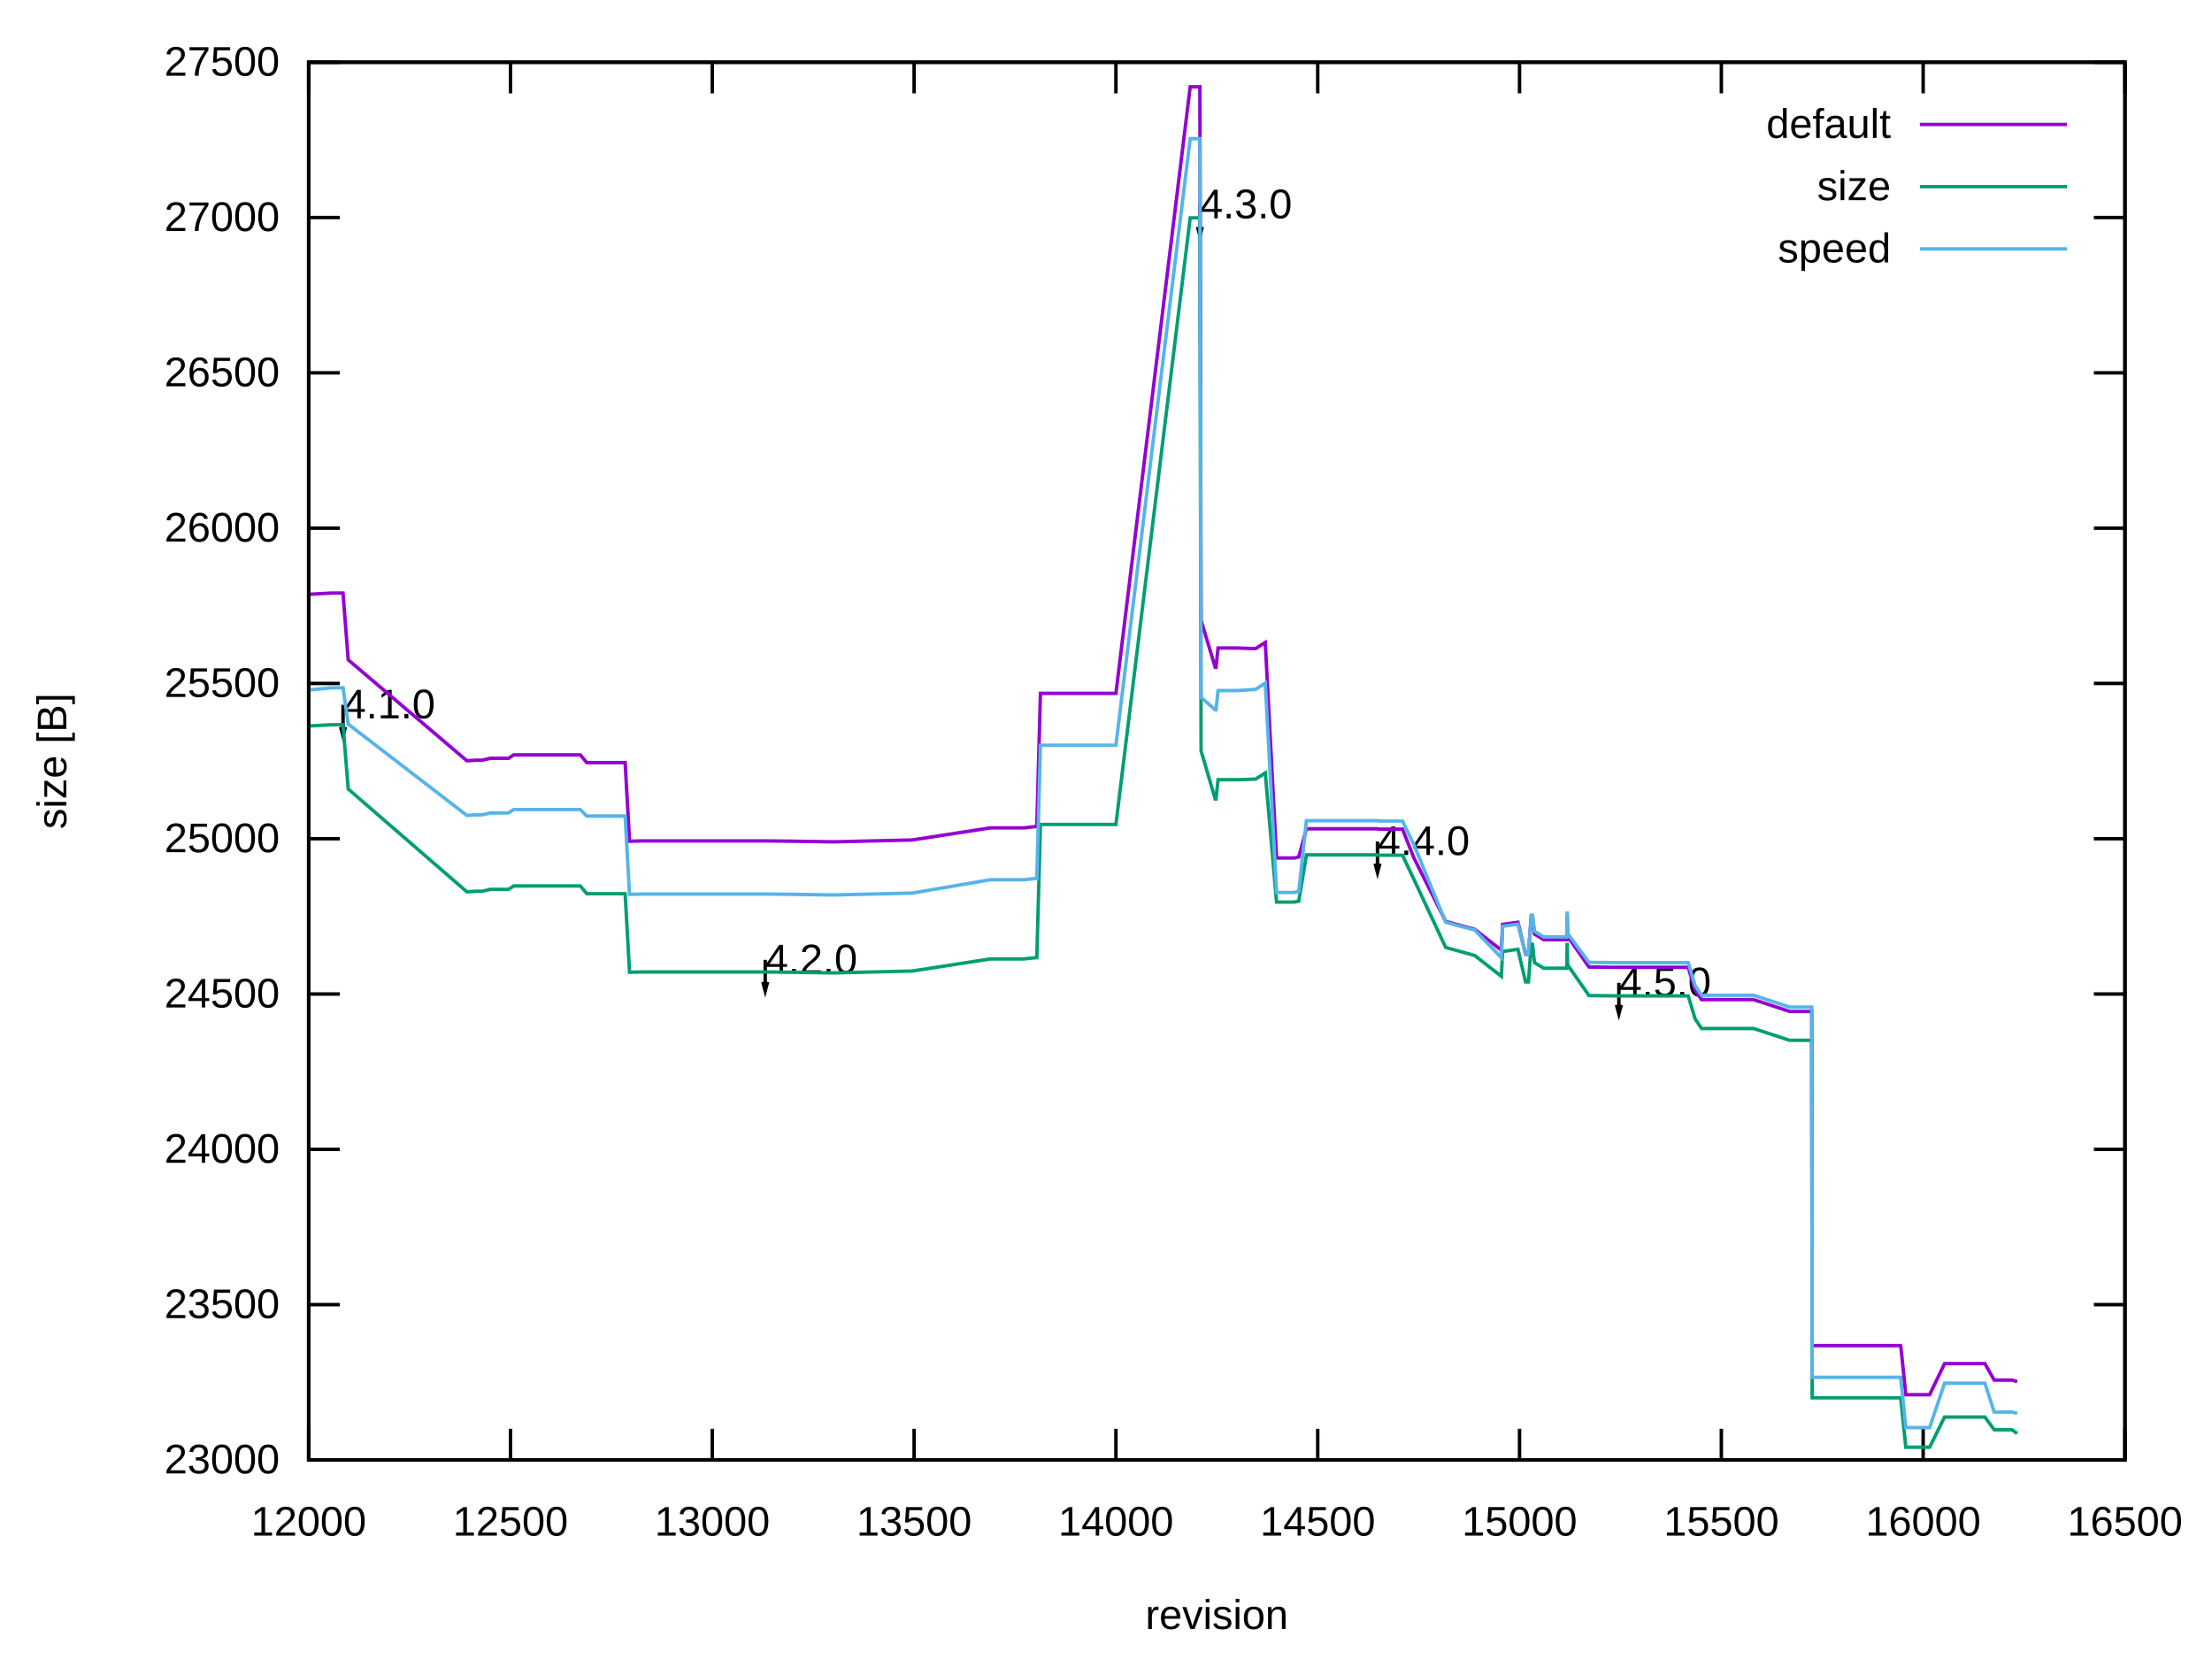
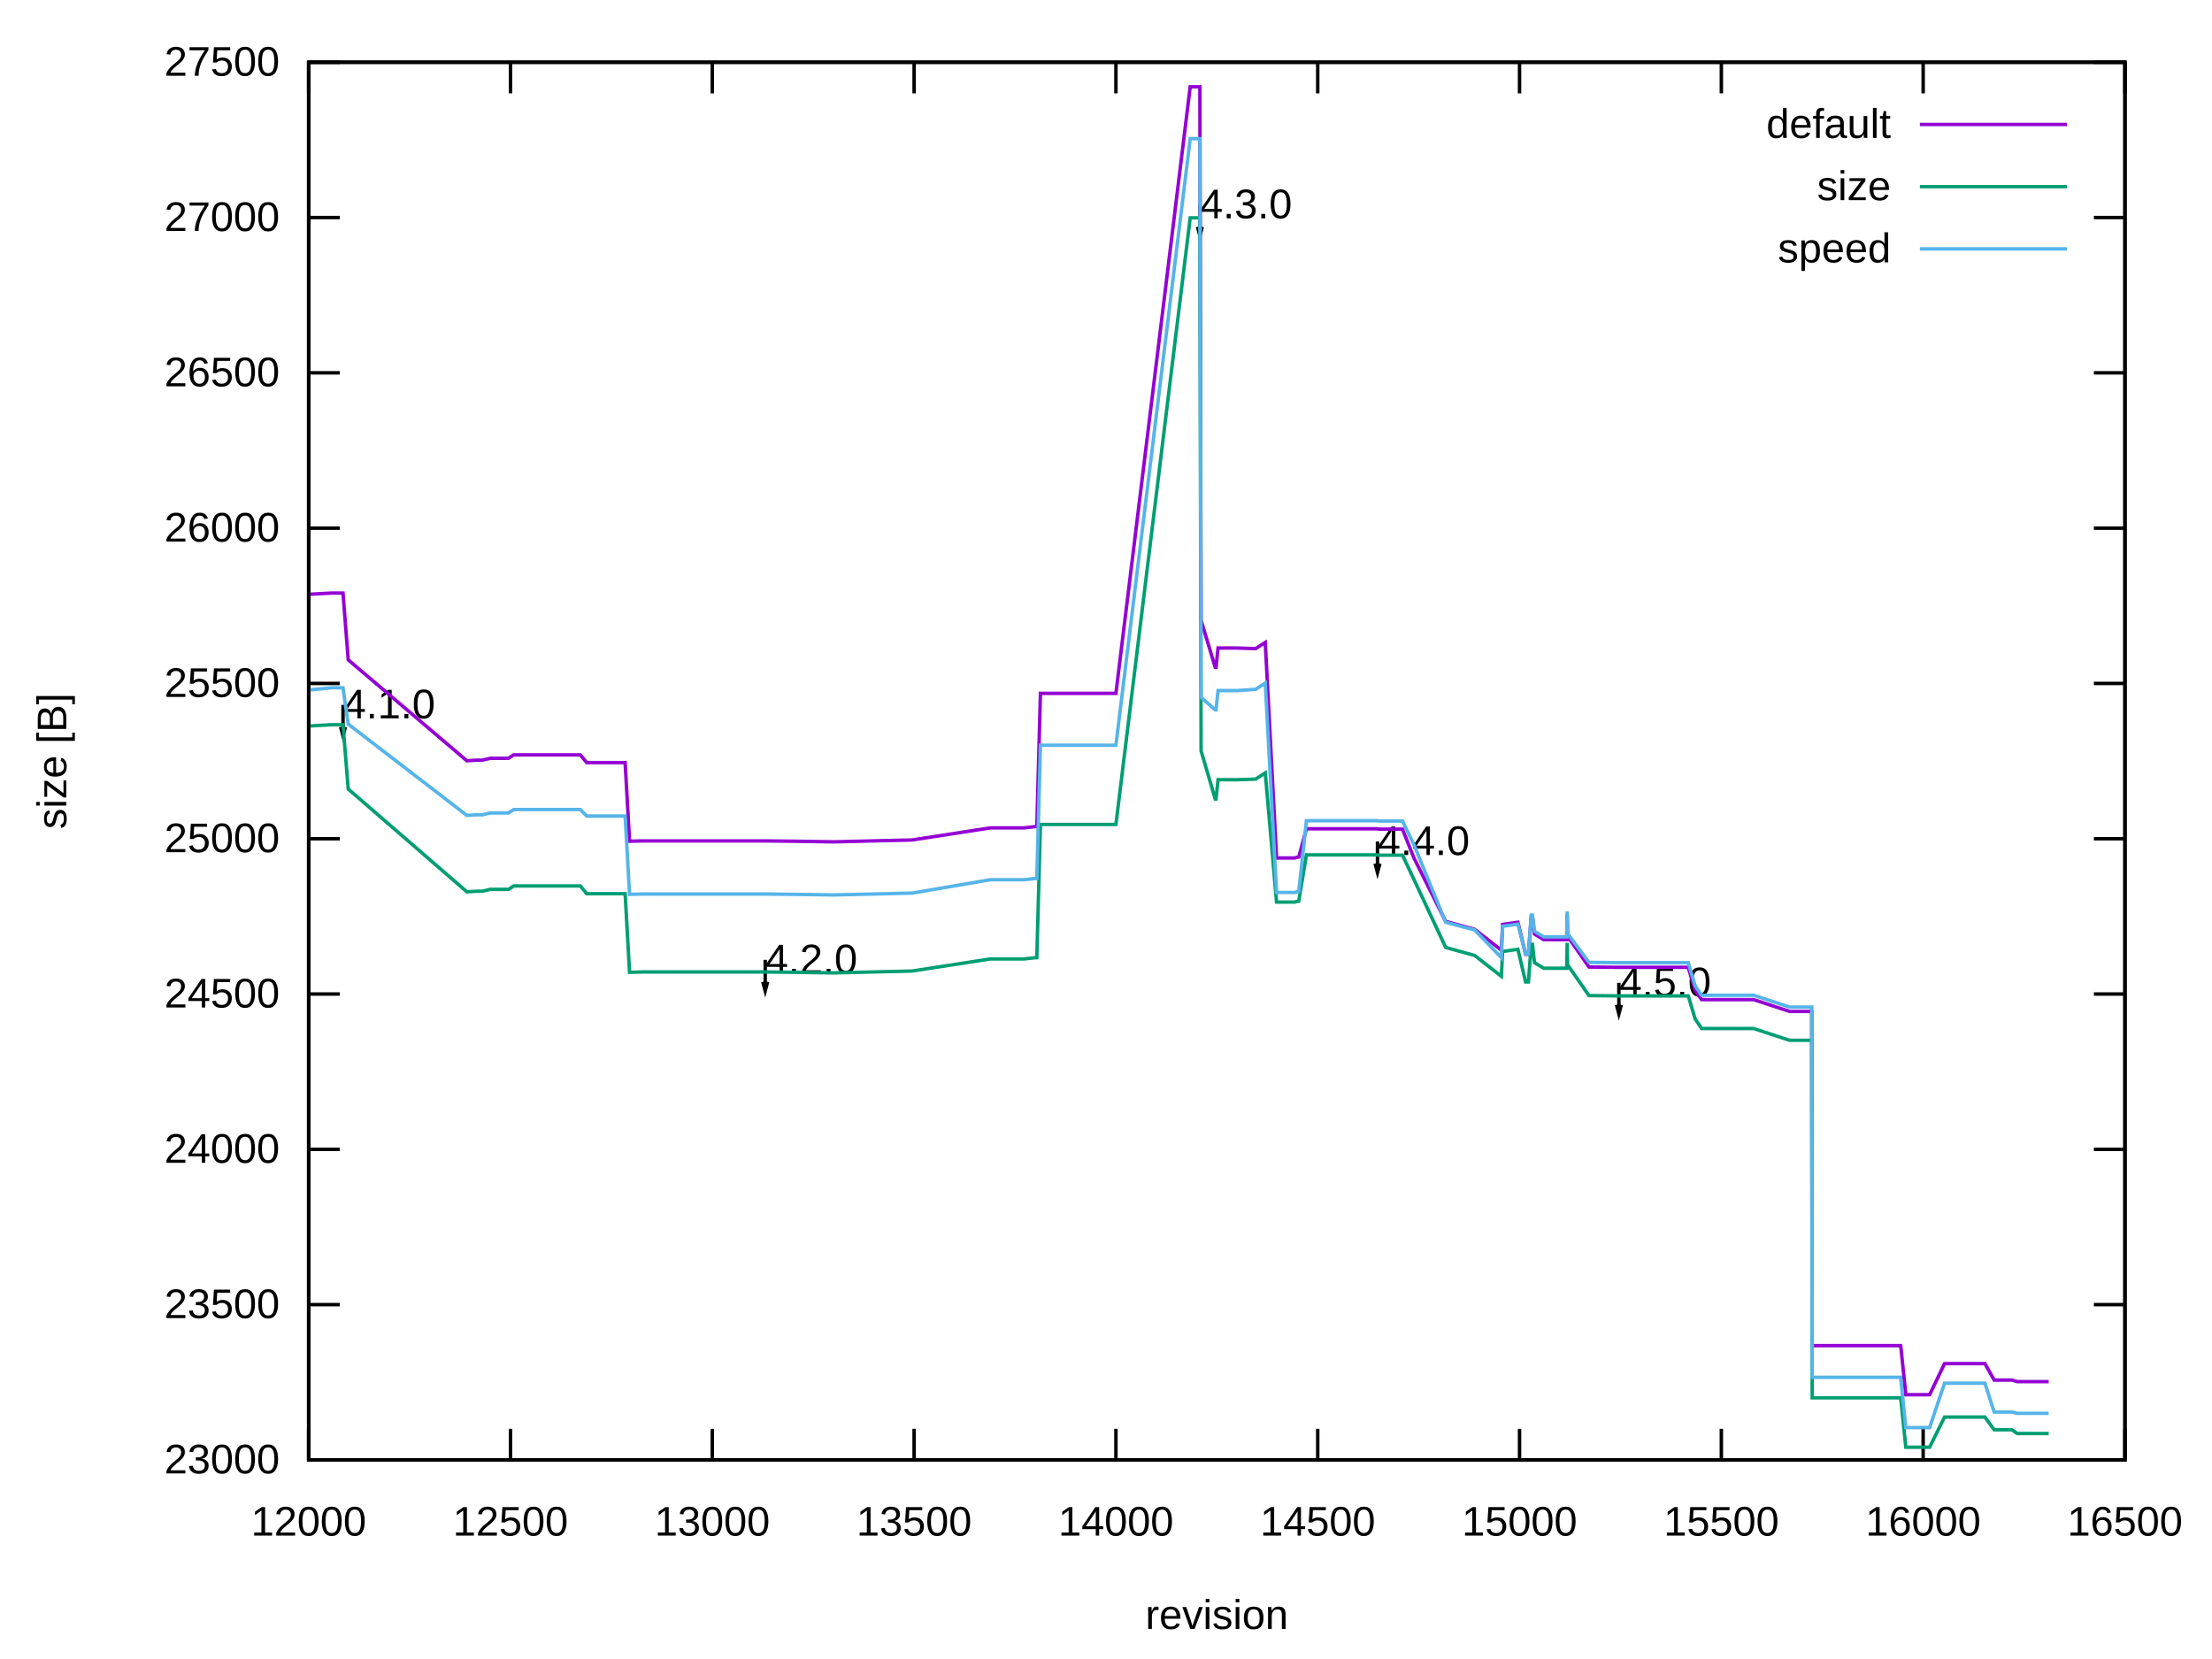
<svg xmlns="http://www.w3.org/2000/svg" xmlns:xlink="http://www.w3.org/1999/xlink" width="640" height="480" viewBox="0 0 640 480">
  <g id="gnuplot_canvas">
    <rect x="0" y="0" width="640" height="480" fill="none" />
    <defs>
      <circle id="gpDot" r="0.5" stroke-width="0.5" stroke="currentColor" />
      <path id="gpPt0" stroke-width="0.222" stroke="currentColor" d="M-1,0 h2 M0,-1 v2" />
      <path id="gpPt1" stroke-width="0.222" stroke="currentColor" d="M-1,-1 L1,1 M1,-1 L-1,1" />
      <path id="gpPt2" stroke-width="0.222" stroke="currentColor" d="M-1,0 L1,0 M0,-1 L0,1 M-1,-1 L1,1 M-1,1 L1,-1" />
      <rect id="gpPt3" stroke-width="0.222" stroke="currentColor" x="-1" y="-1" width="2" height="2" />
      <rect id="gpPt4" stroke-width="0.222" stroke="currentColor" fill="currentColor" x="-1" y="-1" width="2" height="2" />
      <circle id="gpPt5" stroke-width="0.222" stroke="currentColor" cx="0" cy="0" r="1" />
      <use xlink:href="#gpPt5" id="gpPt6" fill="currentColor" stroke="none" />
      <path id="gpPt7" stroke-width="0.222" stroke="currentColor" d="M0,-1.33 L-1.33,0.67 L1.33,0.67 z" />
      <use xlink:href="#gpPt7" id="gpPt8" fill="currentColor" stroke="none" />
      <use xlink:href="#gpPt7" id="gpPt9" stroke="currentColor" transform="rotate(180)" />
      <use xlink:href="#gpPt9" id="gpPt10" fill="currentColor" stroke="none" />
      <use xlink:href="#gpPt3" id="gpPt11" stroke="currentColor" transform="rotate(45)" />
      <use xlink:href="#gpPt11" id="gpPt12" fill="currentColor" stroke="none" />
      <path id="gpPt13" stroke-width="0.222" stroke="currentColor" d="M0,1.330 L1.265,0.411 L0.782,-1.067 L-0.782,-1.076 L-1.265,0.411 z" />
      <use xlink:href="#gpPt13" id="gpPt14" fill="currentColor" stroke="none" />
      <filter id="textbox" filterUnits="objectBoundingBox" x="0" y="0" height="1" width="1">
        <feFlood flood-color="white" flood-opacity="1" result="bgnd" />
        <feComposite in="SourceGraphic" in2="bgnd" operator="atop" />
      </filter>
      <filter id="greybox" filterUnits="objectBoundingBox" x="0" y="0" height="1" width="1">
        <feFlood flood-color="lightgrey" flood-opacity="1" result="grey" />
        <feComposite in="SourceGraphic" in2="grey" operator="atop" />
      </filter>
    </defs>
    <g fill="none" color="white" stroke="currentColor" stroke-width="1.00" stroke-linecap="butt" stroke-linejoin="miter">
</g>
    <g fill="none" color="black" stroke="currentColor" stroke-width="1.00" stroke-linecap="butt" stroke-linejoin="miter">
      <path stroke="black" d="M89.31,422.40 L98.31,422.40 M614.82,422.40 L605.82,422.40  " />
      <g transform="translate(80.92,426.30)" stroke="none" fill="black" font-family="Arial" font-size="12.00" text-anchor="end">
        <text>
          <tspan font-family="Arial"> 23000</tspan>
        </text>
      </g>
    </g>
    <g fill="none" color="black" stroke="currentColor" stroke-width="1.00" stroke-linecap="butt" stroke-linejoin="miter">
      <path stroke="black" d="M89.31,377.47 L98.31,377.47 M614.82,377.47 L605.82,377.47  " />
      <g transform="translate(80.92,381.37)" stroke="none" fill="black" font-family="Arial" font-size="12.00" text-anchor="end">
        <text>
          <tspan font-family="Arial"> 23500</tspan>
        </text>
      </g>
    </g>
    <g fill="none" color="black" stroke="currentColor" stroke-width="1.00" stroke-linecap="butt" stroke-linejoin="miter">
      <path stroke="black" d="M89.31,332.54 L98.31,332.54 M614.82,332.54 L605.82,332.54  " />
      <g transform="translate(80.92,336.44)" stroke="none" fill="black" font-family="Arial" font-size="12.00" text-anchor="end">
        <text>
          <tspan font-family="Arial"> 24000</tspan>
        </text>
      </g>
    </g>
    <g fill="none" color="black" stroke="currentColor" stroke-width="1.00" stroke-linecap="butt" stroke-linejoin="miter">
      <path stroke="black" d="M89.31,287.60 L98.31,287.60 M614.82,287.60 L605.82,287.60  " />
      <g transform="translate(80.92,291.50)" stroke="none" fill="black" font-family="Arial" font-size="12.00" text-anchor="end">
        <text>
          <tspan font-family="Arial"> 24500</tspan>
        </text>
      </g>
    </g>
    <g fill="none" color="black" stroke="currentColor" stroke-width="1.00" stroke-linecap="butt" stroke-linejoin="miter">
      <path stroke="black" d="M89.31,242.67 L98.31,242.67 M614.82,242.67 L605.82,242.67  " />
      <g transform="translate(80.92,246.57)" stroke="none" fill="black" font-family="Arial" font-size="12.00" text-anchor="end">
        <text>
          <tspan font-family="Arial"> 25000</tspan>
        </text>
      </g>
    </g>
    <g fill="none" color="black" stroke="currentColor" stroke-width="1.00" stroke-linecap="butt" stroke-linejoin="miter">
      <path stroke="black" d="M89.31,197.74 L98.31,197.74 M614.82,197.74 L605.82,197.74  " />
      <g transform="translate(80.92,201.64)" stroke="none" fill="black" font-family="Arial" font-size="12.00" text-anchor="end">
        <text>
          <tspan font-family="Arial"> 25500</tspan>
        </text>
      </g>
    </g>
    <g fill="none" color="black" stroke="currentColor" stroke-width="1.00" stroke-linecap="butt" stroke-linejoin="miter">
      <path stroke="black" d="M89.31,152.81 L98.31,152.81 M614.82,152.81 L605.82,152.81  " />
      <g transform="translate(80.92,156.71)" stroke="none" fill="black" font-family="Arial" font-size="12.00" text-anchor="end">
        <text>
          <tspan font-family="Arial"> 26000</tspan>
        </text>
      </g>
    </g>
    <g fill="none" color="black" stroke="currentColor" stroke-width="1.00" stroke-linecap="butt" stroke-linejoin="miter">
      <path stroke="black" d="M89.31,107.87 L98.31,107.87 M614.82,107.87 L605.82,107.87  " />
      <g transform="translate(80.92,111.77)" stroke="none" fill="black" font-family="Arial" font-size="12.00" text-anchor="end">
        <text>
          <tspan font-family="Arial"> 26500</tspan>
        </text>
      </g>
    </g>
    <g fill="none" color="black" stroke="currentColor" stroke-width="1.00" stroke-linecap="butt" stroke-linejoin="miter">
      <path stroke="black" d="M89.31,62.94 L98.31,62.94 M614.82,62.94 L605.82,62.94  " />
      <g transform="translate(80.92,66.84)" stroke="none" fill="black" font-family="Arial" font-size="12.00" text-anchor="end">
        <text>
          <tspan font-family="Arial"> 27000</tspan>
        </text>
      </g>
    </g>
    <g fill="none" color="black" stroke="currentColor" stroke-width="1.00" stroke-linecap="butt" stroke-linejoin="miter">
      <path stroke="black" d="M89.31,18.01 L98.31,18.01 M614.82,18.01 L605.82,18.01  " />
      <g transform="translate(80.92,21.91)" stroke="none" fill="black" font-family="Arial" font-size="12.00" text-anchor="end">
        <text>
          <tspan font-family="Arial"> 27500</tspan>
        </text>
      </g>
    </g>
    <g fill="none" color="black" stroke="currentColor" stroke-width="1.00" stroke-linecap="butt" stroke-linejoin="miter">
      <path stroke="black" d="M89.31,422.40 L89.31,413.40 M89.31,18.01 L89.31,27.01  " />
      <g transform="translate(89.31,444.30)" stroke="none" fill="black" font-family="Arial" font-size="12.00" text-anchor="middle">
        <text>
          <tspan font-family="Arial"> 12000</tspan>
        </text>
      </g>
    </g>
    <g fill="none" color="black" stroke="currentColor" stroke-width="1.00" stroke-linecap="butt" stroke-linejoin="miter">
      <path stroke="black" d="M147.70,422.40 L147.70,413.40 M147.70,18.01 L147.70,27.01  " />
      <g transform="translate(147.70,444.30)" stroke="none" fill="black" font-family="Arial" font-size="12.00" text-anchor="middle">
        <text>
          <tspan font-family="Arial"> 12500</tspan>
        </text>
      </g>
    </g>
    <g fill="none" color="black" stroke="currentColor" stroke-width="1.00" stroke-linecap="butt" stroke-linejoin="miter">
      <path stroke="black" d="M206.09,422.40 L206.09,413.40 M206.09,18.01 L206.09,27.01  " />
      <g transform="translate(206.09,444.30)" stroke="none" fill="black" font-family="Arial" font-size="12.00" text-anchor="middle">
        <text>
          <tspan font-family="Arial"> 13000</tspan>
        </text>
      </g>
    </g>
    <g fill="none" color="black" stroke="currentColor" stroke-width="1.00" stroke-linecap="butt" stroke-linejoin="miter">
      <path stroke="black" d="M264.48,422.40 L264.48,413.40 M264.48,18.01 L264.48,27.01  " />
      <g transform="translate(264.48,444.30)" stroke="none" fill="black" font-family="Arial" font-size="12.00" text-anchor="middle">
        <text>
          <tspan font-family="Arial"> 13500</tspan>
        </text>
      </g>
    </g>
    <g fill="none" color="black" stroke="currentColor" stroke-width="1.00" stroke-linecap="butt" stroke-linejoin="miter">
      <path stroke="black" d="M322.87,422.40 L322.87,413.40 M322.87,18.01 L322.87,27.01  " />
      <g transform="translate(322.87,444.30)" stroke="none" fill="black" font-family="Arial" font-size="12.00" text-anchor="middle">
        <text>
          <tspan font-family="Arial"> 14000</tspan>
        </text>
      </g>
    </g>
    <g fill="none" color="black" stroke="currentColor" stroke-width="1.00" stroke-linecap="butt" stroke-linejoin="miter">
      <path stroke="black" d="M381.26,422.40 L381.26,413.40 M381.26,18.01 L381.26,27.01  " />
      <g transform="translate(381.26,444.30)" stroke="none" fill="black" font-family="Arial" font-size="12.00" text-anchor="middle">
        <text>
          <tspan font-family="Arial"> 14500</tspan>
        </text>
      </g>
    </g>
    <g fill="none" color="black" stroke="currentColor" stroke-width="1.00" stroke-linecap="butt" stroke-linejoin="miter">
      <path stroke="black" d="M439.65,422.40 L439.65,413.40 M439.65,18.01 L439.65,27.01  " />
      <g transform="translate(439.65,444.30)" stroke="none" fill="black" font-family="Arial" font-size="12.00" text-anchor="middle">
        <text>
          <tspan font-family="Arial"> 15000</tspan>
        </text>
      </g>
    </g>
    <g fill="none" color="black" stroke="currentColor" stroke-width="1.00" stroke-linecap="butt" stroke-linejoin="miter">
      <path stroke="black" d="M498.04,422.40 L498.04,413.40 M498.04,18.01 L498.04,27.01  " />
      <g transform="translate(498.04,444.30)" stroke="none" fill="black" font-family="Arial" font-size="12.00" text-anchor="middle">
        <text>
          <tspan font-family="Arial"> 15500</tspan>
        </text>
      </g>
    </g>
    <g fill="none" color="black" stroke="currentColor" stroke-width="1.00" stroke-linecap="butt" stroke-linejoin="miter">
      <path stroke="black" d="M556.43,422.40 L556.43,413.40 M556.43,18.01 L556.43,27.01  " />
      <g transform="translate(556.43,444.30)" stroke="none" fill="black" font-family="Arial" font-size="12.00" text-anchor="middle">
        <text>
          <tspan font-family="Arial"> 16000</tspan>
        </text>
      </g>
    </g>
    <g fill="none" color="black" stroke="currentColor" stroke-width="1.00" stroke-linecap="butt" stroke-linejoin="miter">
      <path stroke="black" d="M614.82,422.40 L614.82,413.40 M614.82,18.01 L614.82,27.01  " />
      <g transform="translate(614.82,444.30)" stroke="none" fill="black" font-family="Arial" font-size="12.00" text-anchor="middle">
        <text>
          <tspan font-family="Arial"> 16500</tspan>
        </text>
      </g>
    </g>
    <g fill="none" color="black" stroke="currentColor" stroke-width="1.00" stroke-linecap="butt" stroke-linejoin="miter">
</g>
    <g fill="none" color="black" stroke="currentColor" stroke-width="1.00" stroke-linecap="butt" stroke-linejoin="miter">
      <path stroke="black" d="M89.31,18.01 L89.31,422.40 L614.82,422.40 L614.82,18.01 L89.31,18.01 Z  " />
      <g transform="translate(99.24,207.84)" stroke="none" fill="black" font-family="Arial" font-size="12.00" text-anchor="start">
        <text>
          <tspan font-family="Arial">4.1.0</tspan>
        </text>
      </g>
      <g transform="translate(221.39,281.62)" stroke="none" fill="black" font-family="Arial" font-size="12.00" text-anchor="start">
        <text>
          <tspan font-family="Arial">4.2.0</tspan>
        </text>
      </g>
      <g transform="translate(347.16,63.16)" stroke="none" fill="black" font-family="Arial" font-size="12.00" text-anchor="start">
        <text>
          <tspan font-family="Arial">4.3.0</tspan>
        </text>
      </g>
      <g transform="translate(398.54,247.38)" stroke="none" fill="black" font-family="Arial" font-size="12.00" text-anchor="start">
        <text>
          <tspan font-family="Arial">4.4.0</tspan>
        </text>
      </g>
      <g transform="translate(468.38,288.27)" stroke="none" fill="black" font-family="Arial" font-size="12.00" text-anchor="start">
        <text>
          <tspan font-family="Arial">4.5.0</tspan>
        </text>
      </g>
    </g>
    <g fill="none" color="black" stroke="currentColor" stroke-width="1.00" stroke-linecap="butt" stroke-linejoin="miter">
      <path stroke="black" d="M98.56,210.32 L99.25,212.92 L99.94,210.32 M99.25,203.93 L99.25,212.92  " />
    </g>
    <g fill="none" color="black" stroke="currentColor" stroke-width="1.00" stroke-linecap="butt" stroke-linejoin="miter">
      <path stroke="black" d="M220.71,284.09 L221.40,286.69 L222.09,284.09 M221.40,277.71 L221.40,286.69  " />
    </g>
    <g fill="none" color="black" stroke="currentColor" stroke-width="1.00" stroke-linecap="butt" stroke-linejoin="miter">
      <path stroke="black" d="M346.48,65.63 L347.17,68.23 L347.86,65.63 M347.17,59.25 L347.17,68.23  " />
    </g>
    <g fill="none" color="black" stroke="currentColor" stroke-width="1.00" stroke-linecap="butt" stroke-linejoin="miter">
      <path stroke="black" d="M397.86,249.86 L398.55,252.46 L399.24,249.86 M398.55,243.47 L398.55,252.46  " />
    </g>
    <g fill="none" color="black" stroke="currentColor" stroke-width="1.00" stroke-linecap="butt" stroke-linejoin="miter">
      <path stroke="black" d="M467.70,290.74 L468.39,293.34 L469.08,290.74 M468.39,284.36 L468.39,293.34  " />
    </g>
    <g fill="none" color="black" stroke="currentColor" stroke-width="1.00" stroke-linecap="butt" stroke-linejoin="miter">
</g>
    <g id="gnuplot_plot_1">
      <g fill="none" color="black" stroke="currentColor" stroke-width="1.00" stroke-linecap="butt" stroke-linejoin="miter">
        <g transform="translate(547.09,39.91)" stroke="none" fill="black" font-family="Arial" font-size="12.00" text-anchor="end">
          <text>
            <tspan font-family="Arial">default</tspan>
          </text>
        </g>
      </g>
      <g fill="none" color="black" stroke="currentColor" stroke-width="1.00" stroke-linecap="butt" stroke-linejoin="miter">
-         <path stroke="rgb(148,   0, 211)" d="M555.48,36.01 L598.04,36.01 M89.43,171.95 L95.85,171.59 L99.24,171.59 L100.75,190.91 L135.09,220.12 L137.77,219.94   L139.53,219.94 L141.86,219.40 L143.50,219.40 L146.30,219.40 L147.12,219.40 L148.63,218.41 L164.28,218.41 L167.90,218.41   L169.77,220.65 L170.12,220.65 L176.43,220.65 L180.87,220.65 L182.15,243.39 L185.89,243.30 L189.97,243.30 L191.49,243.30   L193.36,243.30 L194.41,243.30 L202.47,243.30 L221.39,243.30 L229.45,243.39 L241.12,243.57 L263.90,243.03 L286.55,239.53   L288.89,239.53 L293.44,239.53 L296.24,239.53 L299.51,239.17 L299.98,239.17 L301.03,200.61 L302.43,200.61 L304.77,200.61   L309.44,200.61 L311.19,200.61 L322.87,200.61 L344.36,25.11 L347.16,25.11 L347.51,179.50 L351.60,193.07 L351.83,193.07   L352.42,187.49 L357.90,187.49 L363.28,187.67 L366.08,185.88 L369.35,248.24 L370.17,248.24 L374.60,248.24 L375.19,248.06   L375.77,247.97 L377.99,239.80 L382.43,239.80 L384.53,239.80 L398.54,239.80 L398.78,239.89 L405.78,239.89 L409.05,248.15   L418.28,266.58 L426.69,268.91 L434.39,274.93 L434.75,267.47 L439.18,266.84 L441.40,276.10 L442.22,276.10 L443.04,265.23   L443.39,265.23 L443.97,270.26 L446.66,271.88 L450.51,271.88 L451.80,271.88 L453.31,271.88 L453.43,264.51 L453.55,270.89   L459.74,279.79 L467.68,279.87 L468.38,279.87 L476.67,279.87 L488.46,279.87 L490.45,286.52 L492.32,289.22 L496.41,289.22   L503.88,289.22 L507.38,289.22 L517.78,292.64 L524.20,292.64 L524.32,389.33 L529.34,389.33 L543.58,389.33 L543.70,389.33   L549.89,389.33 L550.01,390.05 L551.41,403.53 L558.30,403.53 L562.62,394.54 L574.30,394.54 L576.98,399.30 L582.12,399.30   L583.64,399.75  " />
+         <path stroke="rgb(148,   0, 211)" d="M555.48,36.01 L598.04,36.01 M89.43,171.95 L95.85,171.59 L99.24,171.59 L100.75,190.91 L135.09,220.12 L137.77,219.94   L139.53,219.94 L141.86,219.40 L143.50,219.40 L146.30,219.40 L147.12,219.40 L148.63,218.41 L164.28,218.41 L167.90,218.41   L169.77,220.65 L170.12,220.65 L176.43,220.65 L180.87,220.65 L182.15,243.39 L185.89,243.30 L189.97,243.30 L191.49,243.30   L193.36,243.30 L194.41,243.30 L202.47,243.30 L221.39,243.30 L229.45,243.39 L241.12,243.57 L263.90,243.03 L286.55,239.53   L288.89,239.53 L293.44,239.53 L296.24,239.53 L299.51,239.17 L299.98,239.17 L301.03,200.61 L302.43,200.61 L304.77,200.61   L309.44,200.61 L311.19,200.61 L322.87,200.61 L344.36,25.11 L347.16,25.11 L347.51,179.50 L351.60,193.07 L351.83,193.07   L352.42,187.49 L357.90,187.49 L363.28,187.67 L366.08,185.88 L369.35,248.24 L370.17,248.24 L374.60,248.24 L375.19,248.06   L375.77,247.97 L377.99,239.80 L382.43,239.80 L384.53,239.80 L398.54,239.80 L398.78,239.89 L405.78,239.89 L409.05,248.15   L418.28,266.58 L426.69,268.91 L434.39,274.93 L434.75,267.47 L439.18,266.84 L441.40,276.10 L442.22,276.10 L443.04,265.23   L443.39,265.23 L443.97,270.26 L446.66,271.88 L450.51,271.88 L451.80,271.88 L453.31,271.88 L453.43,264.51 L453.55,270.89   L459.74,279.79 L467.68,279.87 L468.38,279.87 L476.67,279.87 L488.46,279.87 L490.45,286.52 L492.32,289.22 L496.41,289.22   L503.88,289.22 L507.38,289.22 L517.78,292.64 L524.20,292.64 L524.32,389.33 L529.34,389.33 L543.58,389.33 L543.70,389.33   L549.89,389.33 L550.01,390.05 L551.41,403.53 L558.30,403.53 L562.62,394.54 L574.30,394.54 L576.98,399.30 L582.12,399.30   L583.64,399.75 L592.05,399.75 L592.75,399.75  " />
      </g>
    </g>
    <g id="gnuplot_plot_2">
      <g fill="none" color="black" stroke="currentColor" stroke-width="1.00" stroke-linecap="butt" stroke-linejoin="miter">
        <g transform="translate(547.09,57.91)" stroke="none" fill="black" font-family="Arial" font-size="12.00" text-anchor="end">
          <text>
            <tspan font-family="Arial">size</tspan>
          </text>
        </g>
      </g>
      <g fill="none" color="black" stroke="currentColor" stroke-width="1.00" stroke-linecap="butt" stroke-linejoin="miter">
-         <path stroke="rgb(  0, 158, 115)" d="M555.48,54.01 L598.04,54.01 M89.43,210.05 L95.85,209.69 L99.24,209.69 L100.75,228.29 L135.09,258.04 L137.77,257.86   L139.53,257.86 L141.86,257.32 L143.50,257.32 L146.30,257.32 L147.12,257.32 L148.63,256.33 L164.28,256.33 L167.90,256.33   L169.77,258.58 L170.12,258.58 L176.43,258.58 L180.87,258.58 L182.15,281.31 L185.89,281.22 L189.97,281.22 L191.49,281.22   L193.36,281.22 L194.41,281.22 L202.47,281.22 L221.39,281.22 L229.45,281.31 L241.12,281.49 L263.90,280.95 L286.55,277.45   L288.89,277.45 L293.44,277.45 L296.24,277.45 L299.51,277.09 L299.98,277.09 L301.03,238.54 L302.43,238.54 L304.77,238.54   L309.44,238.54 L311.19,238.54 L322.87,238.54 L344.36,63.03 L347.16,63.03 L347.51,217.24 L351.60,231.17 L351.83,231.17   L352.42,225.60 L357.90,225.60 L363.28,225.42 L366.08,223.62 L369.35,261.00 L370.17,261.00 L374.60,261.00 L375.19,260.82   L375.77,260.73 L377.99,247.34 L382.43,247.34 L384.53,247.34 L398.54,247.34 L398.78,247.43 L405.78,247.43 L409.05,254.35   L418.28,274.12 L426.69,276.46 L434.39,282.48 L434.75,275.29 L439.18,274.66 L441.40,284.10 L442.22,284.10 L443.04,273.23   L443.39,273.23 L443.97,278.53 L446.66,280.14 L450.51,280.14 L451.80,280.14 L453.31,280.14 L453.43,272.78 L453.55,279.16   L459.74,288.05 L467.68,288.14 L468.38,288.14 L476.67,288.14 L488.46,288.14 L490.45,294.79 L492.32,297.58 L496.41,297.58   L503.88,297.58 L507.38,297.58 L517.78,300.99 L524.20,300.99 L524.32,404.43 L529.34,404.43 L543.58,404.43 L543.70,404.43   L549.89,404.43 L550.01,405.24 L551.41,418.72 L558.30,418.72 L562.62,410.00 L574.30,410.00 L576.98,413.68 L582.12,413.68   L583.64,414.76  " />
+         <path stroke="rgb(  0, 158, 115)" d="M555.48,54.01 L598.04,54.01 M89.43,210.05 L95.85,209.69 L99.24,209.69 L100.75,228.29 L135.09,258.04 L137.77,257.86   L139.53,257.86 L141.86,257.32 L143.50,257.32 L146.30,257.32 L147.12,257.32 L148.63,256.33 L164.28,256.33 L167.90,256.33   L169.77,258.58 L170.12,258.58 L176.43,258.58 L180.87,258.58 L182.15,281.31 L185.89,281.22 L189.97,281.22 L191.49,281.22   L193.36,281.22 L194.41,281.22 L202.47,281.22 L221.39,281.22 L229.45,281.31 L241.12,281.49 L263.90,280.95 L286.55,277.45   L288.89,277.45 L293.44,277.45 L296.24,277.45 L299.51,277.09 L299.98,277.09 L301.03,238.54 L302.43,238.54 L304.77,238.54   L309.44,238.54 L311.19,238.54 L322.87,238.54 L344.36,63.03 L347.16,63.03 L347.51,217.24 L351.60,231.17 L351.83,231.17   L352.42,225.60 L357.90,225.60 L363.28,225.42 L366.08,223.62 L369.35,261.00 L370.17,261.00 L374.60,261.00 L375.19,260.82   L375.77,260.73 L377.99,247.34 L382.43,247.34 L384.53,247.34 L398.54,247.34 L398.78,247.43 L405.78,247.43 L409.05,254.35   L418.28,274.12 L426.69,276.46 L434.39,282.48 L434.75,275.29 L439.18,274.66 L441.40,284.10 L442.22,284.10 L443.04,273.23   L443.39,273.23 L443.97,278.53 L446.66,280.14 L450.51,280.14 L451.80,280.14 L453.31,280.14 L453.43,272.78 L453.55,279.16   L459.74,288.05 L467.68,288.14 L468.38,288.14 L476.67,288.14 L488.46,288.14 L490.45,294.79 L492.32,297.58 L496.41,297.58   L503.88,297.58 L507.38,297.58 L517.78,300.99 L524.20,300.99 L524.32,404.43 L529.34,404.43 L543.58,404.43 L543.70,404.43   L549.89,404.43 L550.01,405.24 L551.41,418.72 L558.30,418.72 L562.62,410.00 L574.30,410.00 L576.98,413.68 L582.12,413.68   L583.64,414.76 L592.05,414.76 L592.75,414.76  " />
      </g>
    </g>
    <g id="gnuplot_plot_3">
      <g fill="none" color="black" stroke="currentColor" stroke-width="1.00" stroke-linecap="butt" stroke-linejoin="miter">
        <g transform="translate(547.09,75.91)" stroke="none" fill="black" font-family="Arial" font-size="12.00" text-anchor="end">
          <text>
            <tspan font-family="Arial">speed</tspan>
          </text>
        </g>
      </g>
      <g fill="none" color="black" stroke="currentColor" stroke-width="1.00" stroke-linecap="butt" stroke-linejoin="miter">
-         <path stroke="rgb( 86, 180, 233)" d="M555.48,72.01 L598.04,72.01 M89.43,199.63 L95.85,199.00 L99.24,199.00 L100.75,209.51 L135.09,235.93 L137.77,235.75   L139.53,235.75 L141.86,235.21 L143.50,235.21 L146.30,235.21 L147.12,235.21 L148.63,234.22 L164.28,234.22 L167.90,234.22   L169.77,236.11 L170.12,236.11 L176.43,236.11 L180.87,236.11 L182.15,258.76 L185.89,258.67 L189.97,258.67 L191.49,258.67   L193.36,258.67 L194.41,258.67 L202.47,258.67 L221.39,258.67 L229.45,258.76 L241.12,258.94 L263.90,258.40 L286.55,254.53   L288.89,254.53 L293.44,254.53 L296.24,254.53 L299.51,254.17 L299.98,254.17 L301.03,215.62 L302.43,215.62 L304.77,215.62   L309.44,215.62 L311.19,215.62 L322.87,215.62 L344.36,40.12 L347.16,40.12 L347.51,201.78 L351.60,205.38 L351.83,205.38   L352.42,199.81 L357.90,199.81 L363.28,199.45 L366.08,197.65 L369.35,258.22 L370.17,258.22 L374.60,258.22 L375.19,258.04   L375.77,257.95 L377.99,237.46 L382.43,237.46 L384.53,237.46 L398.54,237.46 L398.78,237.55 L405.78,237.55 L409.05,244.29   L418.28,266.84 L426.69,269.09 L434.39,277.09 L434.75,268.01 L439.18,267.38 L441.40,276.01 L442.22,276.01 L443.04,264.78   L443.39,264.78 L443.97,269.45 L446.66,271.07 L450.51,271.07 L451.80,271.07 L453.31,271.07 L453.43,263.70 L453.55,270.08   L459.74,278.44 L467.68,278.53 L468.38,278.53 L476.67,278.53 L488.46,278.53 L490.45,285.18 L492.32,287.96 L496.41,287.96   L503.88,287.96 L507.38,287.96 L517.78,291.38 L524.20,291.38 L524.32,398.50 L529.34,398.50 L543.58,398.50 L543.70,398.50   L549.89,398.50 L550.01,399.39 L551.41,413.05 L558.30,413.05 L562.62,400.20 L574.30,400.20 L576.98,408.56 L582.12,408.56   L583.64,408.92  " />
+         <path stroke="rgb( 86, 180, 233)" d="M555.48,72.01 L598.04,72.01 M89.43,199.63 L95.85,199.00 L99.24,199.00 L100.75,209.51 L135.09,235.93 L137.77,235.75   L139.53,235.75 L141.86,235.21 L143.50,235.21 L146.30,235.21 L147.12,235.21 L148.63,234.22 L164.28,234.22 L167.90,234.22   L169.77,236.11 L170.12,236.11 L176.43,236.11 L180.87,236.11 L182.15,258.76 L185.89,258.67 L189.97,258.67 L191.49,258.67   L193.36,258.67 L194.41,258.67 L202.47,258.67 L221.39,258.67 L229.45,258.76 L241.12,258.94 L263.90,258.40 L286.55,254.53   L288.89,254.53 L293.44,254.53 L296.24,254.53 L299.51,254.17 L299.98,254.17 L301.03,215.62 L302.43,215.62 L304.77,215.62   L309.44,215.62 L311.19,215.62 L322.87,215.62 L344.36,40.12 L347.16,40.12 L347.51,201.78 L351.60,205.38 L351.83,205.38   L352.42,199.81 L357.90,199.81 L363.28,199.45 L366.08,197.65 L369.35,258.22 L370.17,258.22 L374.60,258.22 L375.19,258.04   L375.77,257.95 L377.99,237.46 L382.43,237.46 L384.53,237.46 L398.54,237.46 L398.78,237.55 L405.78,237.55 L409.05,244.29   L418.28,266.84 L426.69,269.09 L434.39,277.09 L434.75,268.01 L439.18,267.38 L441.40,276.01 L442.22,276.01 L443.04,264.78   L443.39,264.78 L443.97,269.45 L446.66,271.07 L450.51,271.07 L451.80,271.07 L453.31,271.07 L453.43,263.70 L453.55,270.08   L459.74,278.44 L467.68,278.53 L468.38,278.53 L476.67,278.53 L488.46,278.53 L490.45,285.18 L492.32,287.96 L496.41,287.96   L503.88,287.96 L507.38,287.96 L517.78,291.38 L524.20,291.38 L524.32,398.50 L529.34,398.50 L543.58,398.50 L543.70,398.50   L549.89,398.50 L550.01,399.39 L551.41,413.05 L558.30,413.05 L562.62,400.20 L574.30,400.20 L576.98,408.56 L582.12,408.56   L583.64,408.92 L592.05,408.92 L592.75,408.92  " />
      </g>
    </g>
    <g fill="none" color="white" stroke="rgb( 86, 180, 233)" stroke-width="2.00" stroke-linecap="butt" stroke-linejoin="miter">
</g>
    <g fill="none" color="black" stroke="currentColor" stroke-width="2.00" stroke-linecap="butt" stroke-linejoin="miter">
</g>
    <g fill="none" color="black" stroke="black" stroke-width="1.00" stroke-linecap="butt" stroke-linejoin="miter">
</g>
    <g fill="none" color="black" stroke="currentColor" stroke-width="1.00" stroke-linecap="butt" stroke-linejoin="miter">
      <path stroke="black" d="M89.31,18.01 L89.31,422.40 L614.82,422.40 L614.82,18.01 L89.31,18.01 Z  " />
      <g transform="translate(19.18,220.21) rotate(270.00)" stroke="none" fill="black" font-family="Arial" font-size="12.00" text-anchor="middle">
        <text>
          <tspan font-family="Arial">size [B]</tspan>
        </text>
      </g>
    </g>
    <g fill="none" color="black" stroke="currentColor" stroke-width="1.00" stroke-linecap="butt" stroke-linejoin="miter">
      <g transform="translate(352.06,471.30)" stroke="none" fill="black" font-family="Arial" font-size="12.00" text-anchor="middle">
        <text>
          <tspan font-family="Arial">revision</tspan>
        </text>
      </g>
    </g>
    <g fill="none" color="black" stroke="currentColor" stroke-width="1.00" stroke-linecap="butt" stroke-linejoin="miter">
</g>
    <g fill="none" color="black" stroke="currentColor" stroke-width="1.00" stroke-linecap="butt" stroke-linejoin="miter">
</g>
  </g>
</svg>
